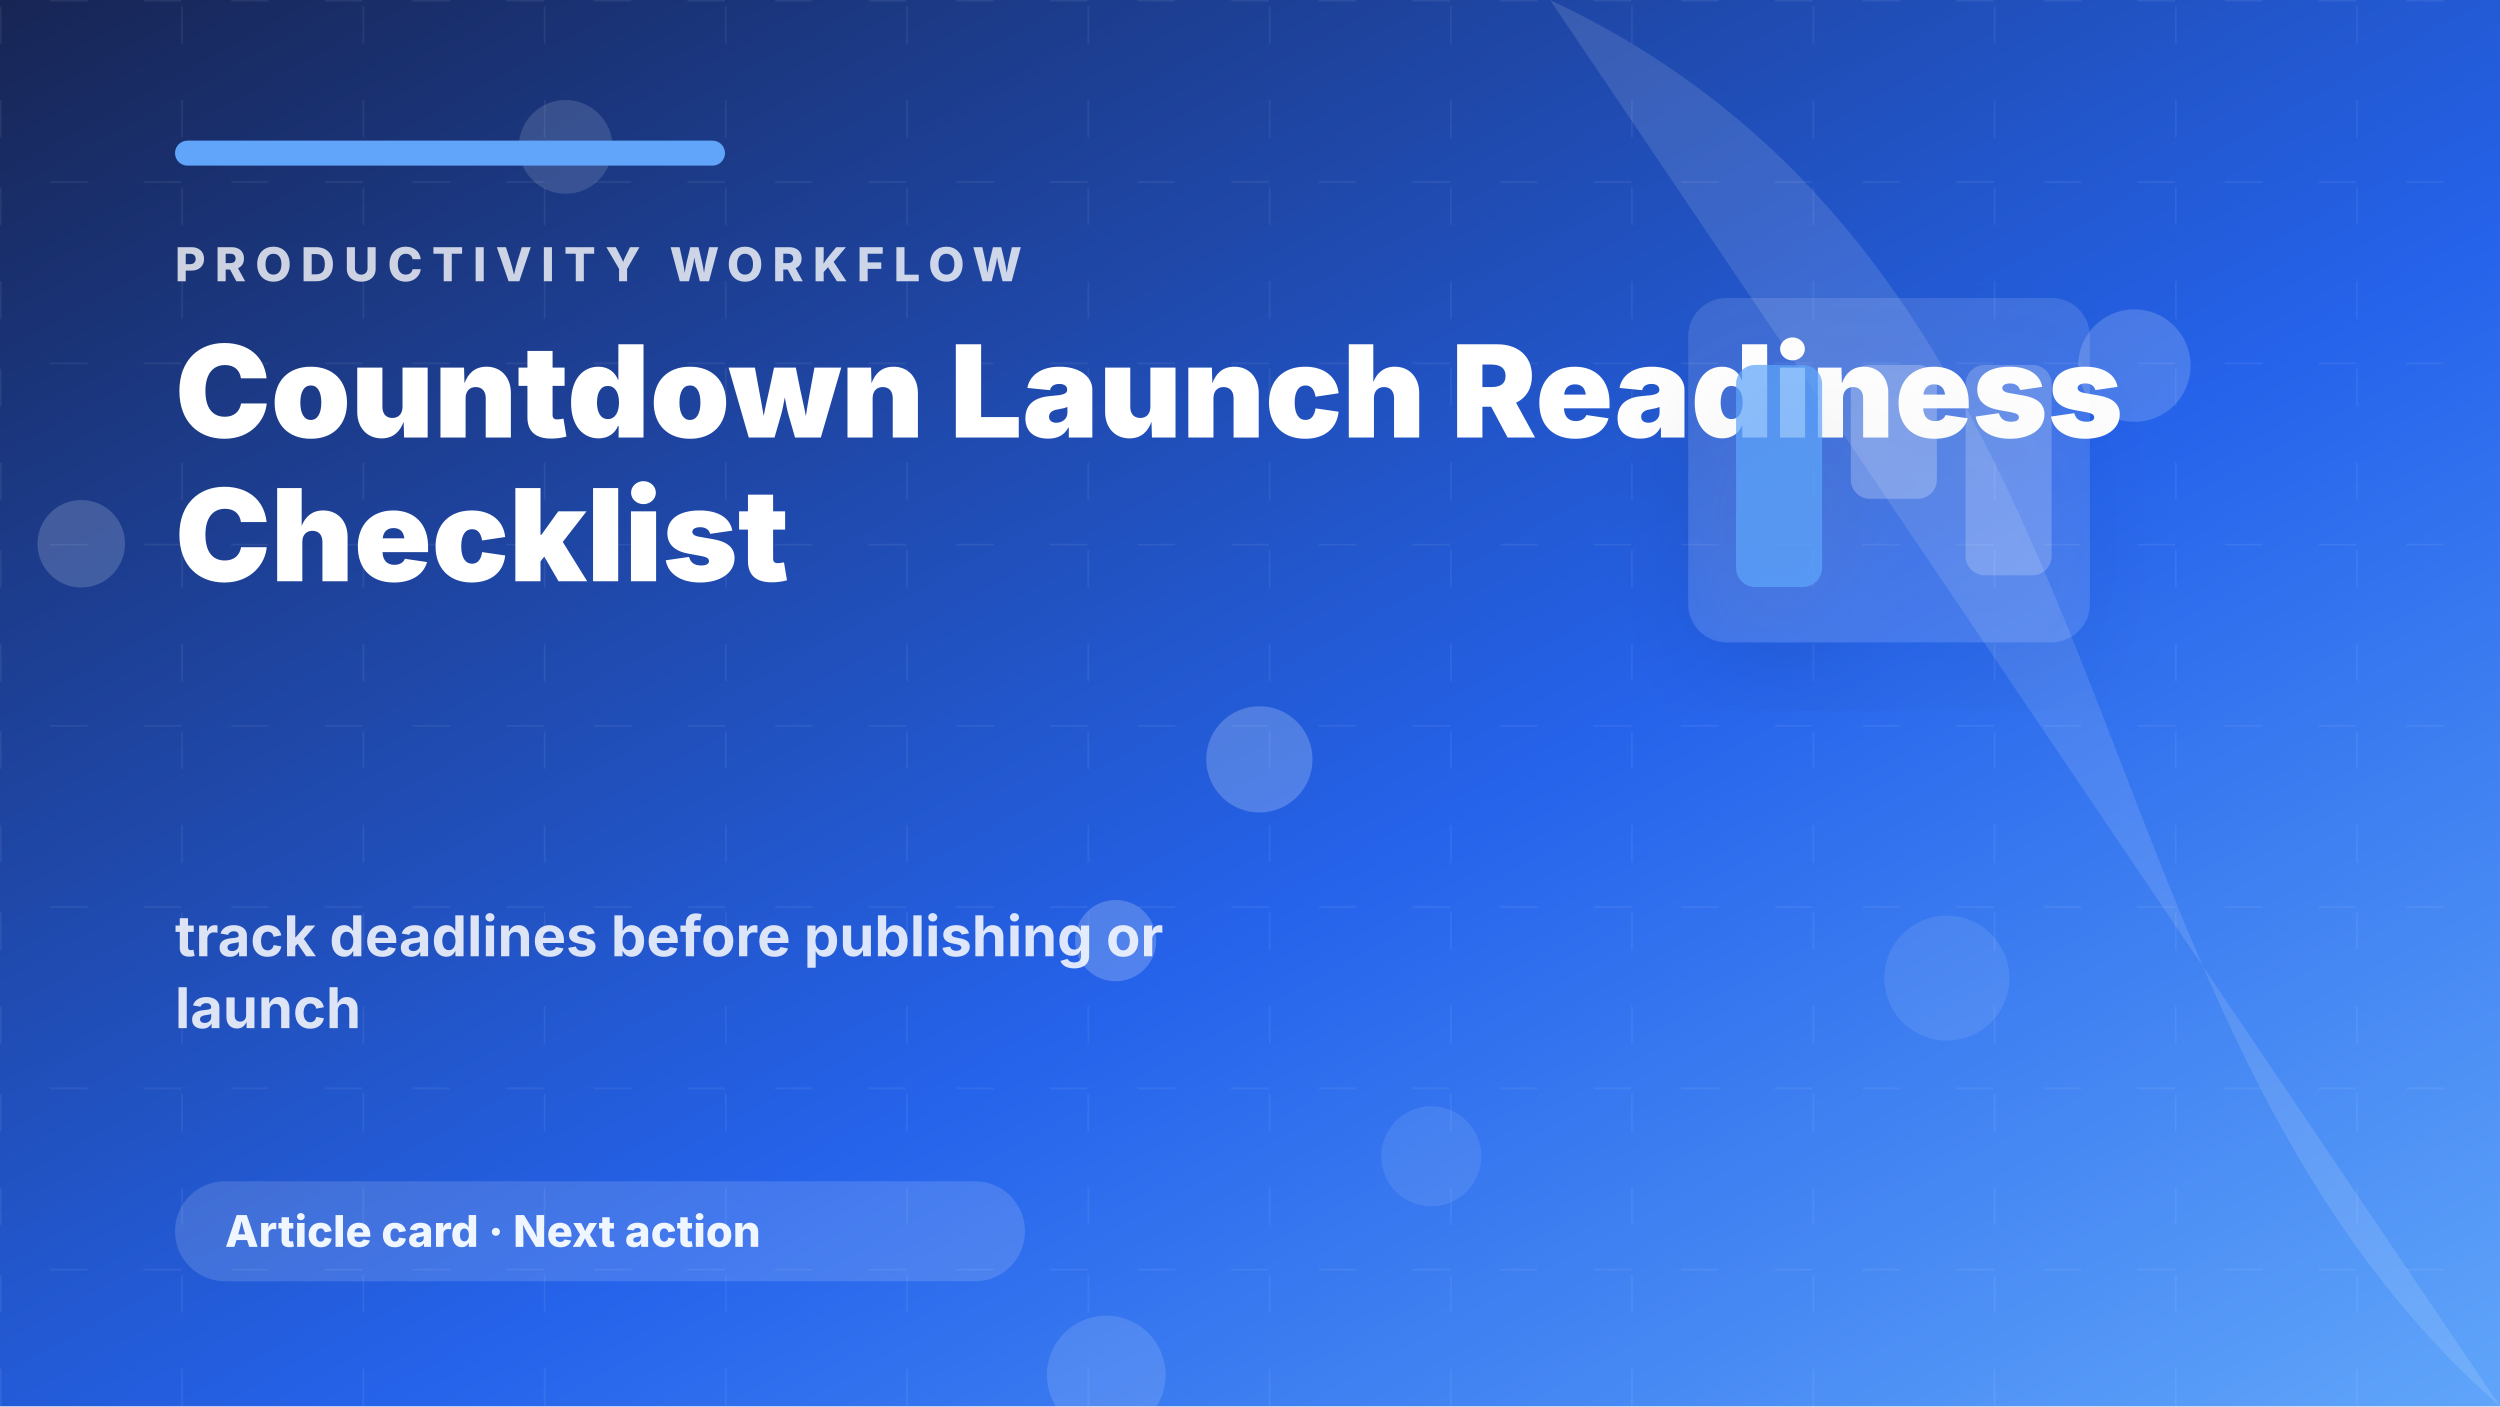
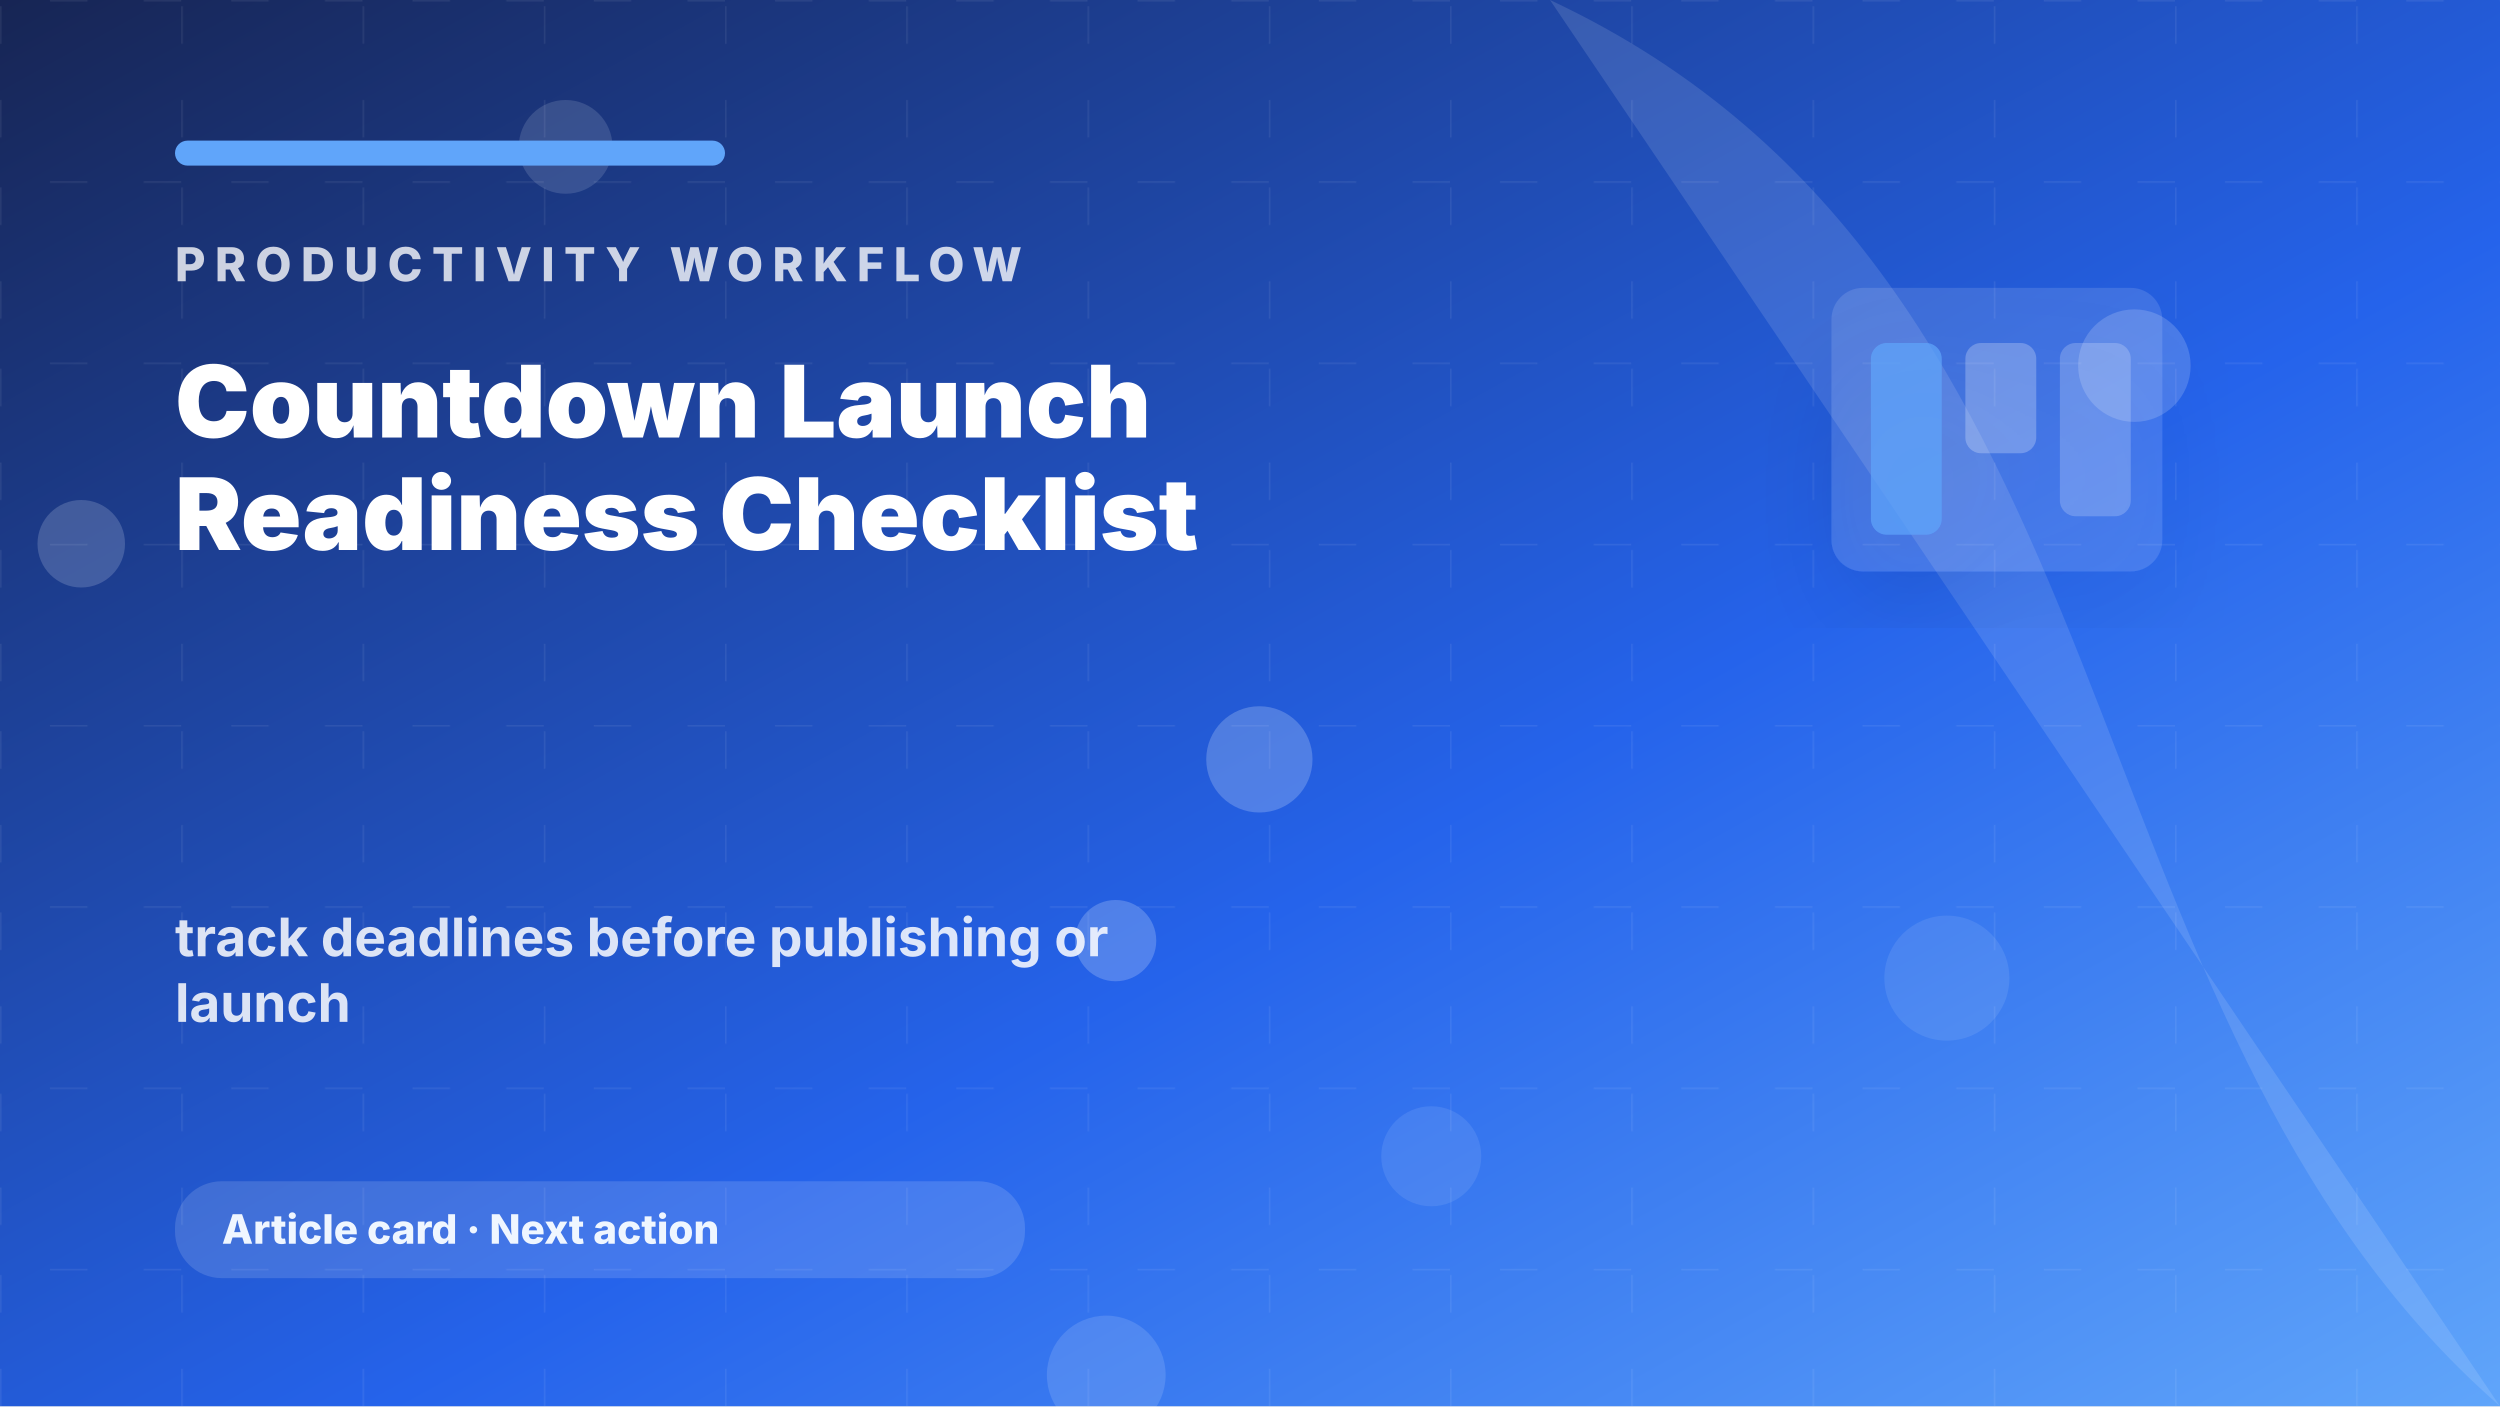
<svg xmlns="http://www.w3.org/2000/svg" width="800" height="450" viewBox="0 0 800 450" role="img" aria-label="Countdown Launch Readiness Checklist cover image">
  <defs>
    <linearGradient id="bg" x1="0" y1="0" x2="1" y2="1">
      <stop offset="0" stop-color="#172554" />
      <stop offset="0.58" stop-color="#2563eb" />
      <stop offset="1" stop-color="#60a5fa" />
    </linearGradient>
    <pattern id="grid" width="58" height="58" patternUnits="userSpaceOnUse">
      <path d="M58 0H0V58" fill="none" stroke="rgba(255,255,255,0.12)" stroke-width="1" stroke-dasharray="12 18" />
    </pattern>
    <filter id="softShadow" x="-20%" y="-20%" width="140%" height="140%">
      <feDropShadow dx="0" dy="18" stdDeviation="18" flood-color="#000" flood-opacity="0.24" />
    </filter>
  </defs>
  <rect width="800" height="450" fill="url(#bg)" />
  <rect width="800" height="450" fill="url(#grid)" opacity="0.58" />
  <circle cx="623" cy="313" r="20" fill="#eff6ff" opacity="0.1" />
  <circle cx="354" cy="440" r="19" fill="#eff6ff" opacity="0.14" />
  <circle cx="683" cy="117" r="18" fill="#eff6ff" opacity="0.18" />
  <circle cx="403" cy="243" r="17" fill="#eff6ff" opacity="0.22" />
  <circle cx="458" cy="370" r="16" fill="#eff6ff" opacity="0.1" />
  <circle cx="181" cy="47" r="15" fill="#eff6ff" opacity="0.14" />
  <circle cx="26" cy="174" r="14" fill="#eff6ff" opacity="0.18" />
  <circle cx="357" cy="301" r="13" fill="#eff6ff" opacity="0.22" />
  <path d="M496 0C688 90 656 324 800 450" fill="rgba(255,255,255,0.12)" />
  <rect x="56" y="45" width="176" height="8" rx="4" fill="#60a5fa" />
  <text x="56" y="90" fill="rgba(255,255,255,0.78)" font-family="Inter, Arial, sans-serif" font-size="15" font-weight="800" letter-spacing="3">PRODUCTIVITY WORKFLOW</text>
-   <text x="56" y="140" fill="#fff" font-family="Inter, Arial, sans-serif" font-size="41" font-weight="850">Countdown Launch Readiness</text>
-   <text x="56" y="186" fill="#fff" font-family="Inter, Arial, sans-serif" font-size="41" font-weight="850">Checklist</text>
-   <text x="56" y="306" fill="rgba(255,255,255,0.84)" font-family="Inter, Arial, sans-serif" font-size="18" font-weight="650">track deadlines before publishing or</text>
-   <text x="56" y="329" fill="rgba(255,255,255,0.84)" font-family="Inter, Arial, sans-serif" font-size="18" font-weight="650">launch</text>
+   <text x="56" y="140" fill="#fff" font-family="Inter, Arial, sans-serif" font-size="32" font-weight="850">Countdown Launch</text>
+   <text x="56" y="176" fill="#fff" font-family="Inter, Arial, sans-serif" font-size="32" font-weight="850">Readiness Checklist</text>
+   <text x="56" y="306" fill="rgba(255,255,255,0.84)" font-family="Inter, Arial, sans-serif" font-size="17" font-weight="650">track deadlines before publishing or</text>
+   <text x="56" y="327" fill="rgba(255,255,255,0.84)" font-family="Inter, Arial, sans-serif" font-size="17" font-weight="650">launch</text>
  <g filter="url(#softShadow)">
-     <g transform="translate(528 77)">
-       <rect x="12.24" y="18.36" width="128.52" height="110.16" rx="12.24" fill="rgba(255,255,255,0.12)" />
-       <rect x="27.54" y="39.78" width="27.54" height="71.08" rx="6.12" fill="#60a5fa" opacity="0.72" />
-       <rect x="64.26" y="39.78" width="27.54" height="42.84" rx="6.12" fill="rgba(255,255,255,0.24)" />
-       <rect x="100.98" y="39.78" width="27.54" height="67.32" rx="6.12" fill="rgba(255,255,255,0.2)" />
+     <g transform="translate(576 77)">
+       <rect x="10.08" y="15.12" width="105.84" height="90.72" rx="10.08" fill="rgba(255,255,255,0.12)" />
+       <rect x="22.68" y="32.76" width="22.68" height="61.36" rx="5.04" fill="#60a5fa" opacity="0.72" />
+       <rect x="52.92" y="32.76" width="22.68" height="35.28" rx="5.04" fill="rgba(255,255,255,0.24)" />
+       <rect x="83.16" y="32.76" width="22.68" height="55.44" rx="5.04" fill="rgba(255,255,255,0.2)" />
    </g>
  </g>
  <g transform="translate(56 378)">
-     <rect width="272" height="32" rx="16" fill="rgba(255,255,255,0.14)" />
-     <text x="16" y="21" fill="#eff6ff" font-family="Inter, Arial, sans-serif" font-size="14" font-weight="800">Article card · Next action</text>
+     <rect width="272" height="31" rx="15" fill="rgba(255,255,255,0.14)" />
+     <text x="15" y="20" fill="#eff6ff" font-family="Inter, Arial, sans-serif" font-size="13" font-weight="800">Article card · Next action</text>
  </g>
</svg>
